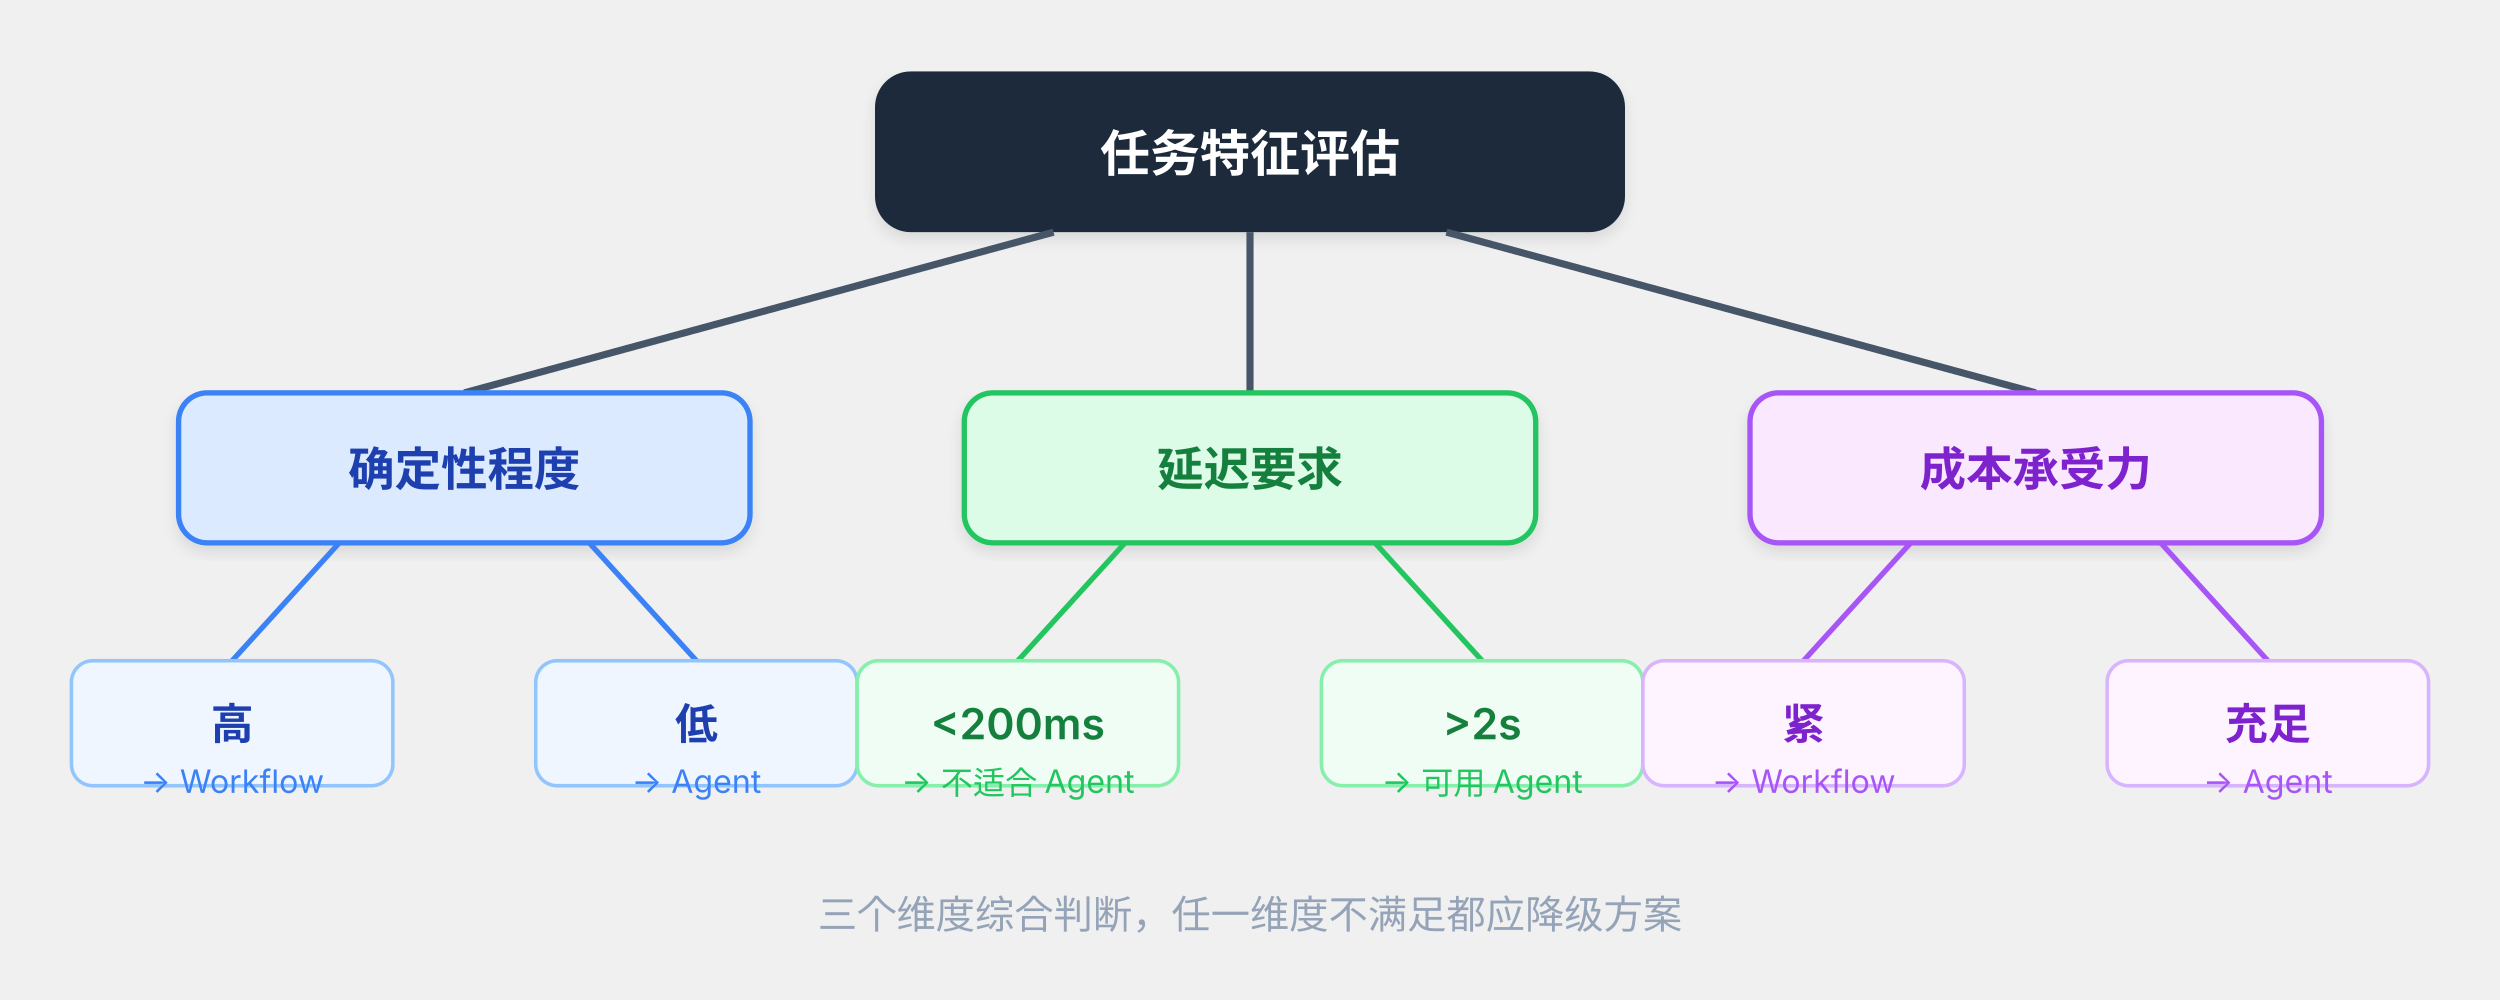
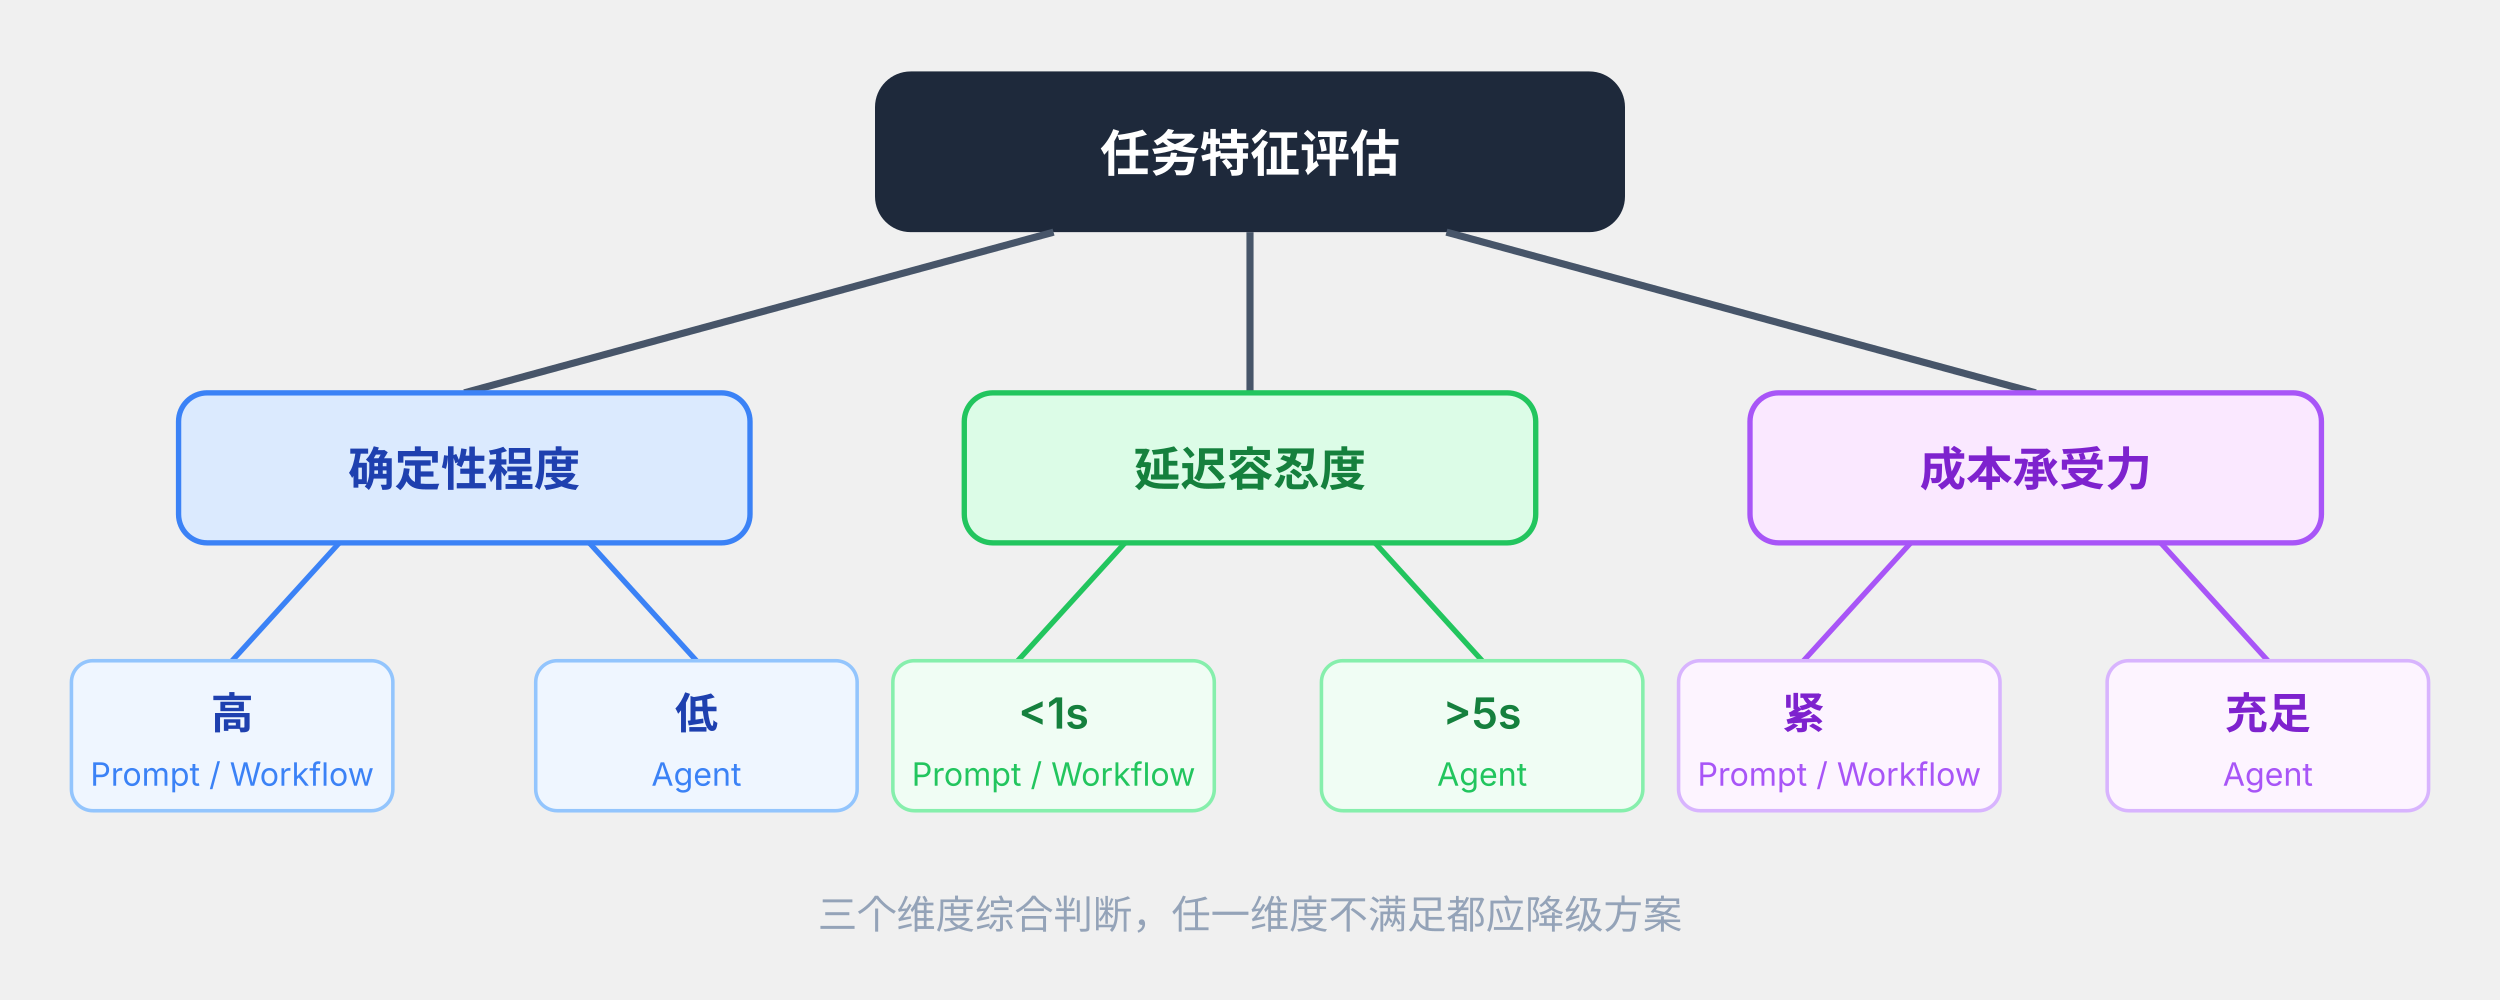
- <svg xmlns="http://www.w3.org/2000/svg" viewBox="0 0 700 280" font-family="-apple-system, 'Segoe UI', 'PingFang SC', 'Microsoft YaHei', sans-serif">
-   <defs>
-     <filter id="sh" x="-4%" y="-4%" width="108%" height="116%">
-       <feDropShadow dx="0" dy="2" stdDeviation="2" flood-opacity="0.1" />
-     </filter>
-   </defs>
-   <rect x="245" y="20" width="210" height="45" rx="10" fill="#1e293b" filter="url(#sh)" />
+ <svg xmlns="http://www.w3.org/2000/svg" viewBox="0 0 700 280" font-family="system-ui, -apple-system, 'PingFang SC', sans-serif">
+   <rect x="245" y="20" width="210" height="45" rx="10" fill="#1e293b" />
  <text x="350" y="48" text-anchor="middle" fill="white" font-size="14" font-weight="600">任务特征评估</text>
  <line x1="295" y1="65" x2="130" y2="110" stroke="#475569" stroke-width="2" />
  <line x1="350" y1="65" x2="350" y2="110" stroke="#475569" stroke-width="2" />
  <line x1="405" y1="65" x2="570" y2="110" stroke="#475569" stroke-width="2" />
-   <rect x="50" y="110" width="160" height="42" rx="8" fill="#dbeafe" stroke="#3b82f6" stroke-width="1.5" filter="url(#sh)" />
+   <rect x="50" y="110" width="160" height="42" rx="8" fill="#dbeafe" stroke="#3b82f6" stroke-width="1.5" />
  <text x="130" y="136" text-anchor="middle" fill="#1e40af" font-size="13" font-weight="600">确定性程度</text>
-   <rect x="270" y="110" width="160" height="42" rx="8" fill="#dcfce7" stroke="#22c55e" stroke-width="1.5" filter="url(#sh)" />
-   <text x="350" y="136" text-anchor="middle" fill="#15803d" font-size="13" font-weight="600">延迟要求</text>
-   <rect x="490" y="110" width="160" height="42" rx="8" fill="#fae8ff" stroke="#a855f7" stroke-width="1.5" filter="url(#sh)" />
+   <rect x="270" y="110" width="160" height="42" rx="8" fill="#dcfce7" stroke="#22c55e" stroke-width="1.5" />
+   <text x="350" y="136" text-anchor="middle" fill="#15803d" font-size="13" font-weight="600">延迟容忍度</text>
+   <rect x="490" y="110" width="160" height="42" rx="8" fill="#fae8ff" stroke="#a855f7" stroke-width="1.5" />
  <text x="570" y="136" text-anchor="middle" fill="#7e22ce" font-size="13" font-weight="600">成本承受力</text>
  <line x1="95" y1="152" x2="65" y2="185" stroke="#3b82f6" stroke-width="1.5" />
  <line x1="165" y1="152" x2="195" y2="185" stroke="#3b82f6" stroke-width="1.5" />
-   <rect x="20" y="185" width="90" height="35" rx="6" fill="#eff6ff" stroke="#93c5fd" stroke-width="1" />
-   <text x="65" y="207" text-anchor="middle" fill="#1e40af" font-size="12" font-weight="600">高</text>
-   <text x="65" y="222" text-anchor="middle" fill="#3b82f6" font-size="9">→ Workflow</text>
-   <rect x="150" y="185" width="90" height="35" rx="6" fill="#eff6ff" stroke="#93c5fd" stroke-width="1" />
-   <text x="195" y="207" text-anchor="middle" fill="#1e40af" font-size="12" font-weight="600">低</text>
-   <text x="195" y="222" text-anchor="middle" fill="#3b82f6" font-size="9">→ Agent</text>
+   <rect x="20" y="185" width="90" height="42" rx="6" fill="#eff6ff" stroke="#93c5fd" stroke-width="1" />
+   <text x="65" y="204" text-anchor="middle" fill="#1e40af" font-size="12" font-weight="600">高</text>
+   <text x="65" y="220" text-anchor="middle" fill="#3b82f6" font-size="9">Prompt / Workflow</text>
+   <rect x="150" y="185" width="90" height="42" rx="6" fill="#eff6ff" stroke="#93c5fd" stroke-width="1" />
+   <text x="195" y="204" text-anchor="middle" fill="#1e40af" font-size="12" font-weight="600">低</text>
+   <text x="195" y="220" text-anchor="middle" fill="#3b82f6" font-size="9">Agent</text>
  <line x1="315" y1="152" x2="285" y2="185" stroke="#22c55e" stroke-width="1.5" />
  <line x1="385" y1="152" x2="415" y2="185" stroke="#22c55e" stroke-width="1.5" />
-   <rect x="240" y="185" width="90" height="35" rx="6" fill="#f0fdf4" stroke="#86efac" stroke-width="1" />
-   <text x="285" y="207" text-anchor="middle" fill="#15803d" font-size="12" font-weight="600">&lt;200ms</text>
-   <text x="285" y="222" text-anchor="middle" fill="#22c55e" font-size="9">→ 不适合 Agent</text>
-   <rect x="370" y="185" width="90" height="35" rx="6" fill="#f0fdf4" stroke="#86efac" stroke-width="1" />
-   <text x="415" y="207" text-anchor="middle" fill="#15803d" font-size="12" font-weight="600">&gt;2s</text>
-   <text x="415" y="222" text-anchor="middle" fill="#22c55e" font-size="9">→ 可用 Agent</text>
+   <rect x="250" y="185" width="90" height="42" rx="6" fill="#f0fdf4" stroke="#86efac" stroke-width="1" />
+   <text x="295" y="204" text-anchor="middle" fill="#15803d" font-size="12" font-weight="600">&lt;1s</text>
+   <text x="295" y="220" text-anchor="middle" fill="#22c55e" font-size="9">Prompt / Workflow</text>
+   <rect x="370" y="185" width="90" height="42" rx="6" fill="#f0fdf4" stroke="#86efac" stroke-width="1" />
+   <text x="415" y="204" text-anchor="middle" fill="#15803d" font-size="12" font-weight="600">&gt;5s</text>
+   <text x="415" y="220" text-anchor="middle" fill="#22c55e" font-size="9">Agent</text>
  <line x1="535" y1="152" x2="505" y2="185" stroke="#a855f7" stroke-width="1.5" />
  <line x1="605" y1="152" x2="635" y2="185" stroke="#a855f7" stroke-width="1.5" />
-   <rect x="460" y="185" width="90" height="35" rx="6" fill="#fdf4ff" stroke="#d8b4fe" stroke-width="1" />
-   <text x="505" y="207" text-anchor="middle" fill="#7e22ce" font-size="12" font-weight="600">紧</text>
-   <text x="505" y="222" text-anchor="middle" fill="#a855f7" font-size="9">→ Workflow</text>
-   <rect x="590" y="185" width="90" height="35" rx="6" fill="#fdf4ff" stroke="#d8b4fe" stroke-width="1" />
-   <text x="635" y="207" text-anchor="middle" fill="#7e22ce" font-size="12" font-weight="600">充足</text>
-   <text x="635" y="222" text-anchor="middle" fill="#a855f7" font-size="9">→ Agent</text>
+   <rect x="470" y="185" width="90" height="42" rx="6" fill="#fdf4ff" stroke="#d8b4fe" stroke-width="1" />
+   <text x="505" y="204" text-anchor="middle" fill="#7e22ce" font-size="12" font-weight="600">紧</text>
+   <text x="515" y="220" text-anchor="middle" fill="#a855f7" font-size="9">Prompt / Workflow</text>
+   <rect x="590" y="185" width="90" height="42" rx="6" fill="#fdf4ff" stroke="#d8b4fe" stroke-width="1" />
+   <text x="635" y="204" text-anchor="middle" fill="#7e22ce" font-size="12" font-weight="600">充足</text>
+   <text x="635" y="220" text-anchor="middle" fill="#a855f7" font-size="9">Agent</text>
  <text x="350" y="260" text-anchor="middle" fill="#94a3b8" font-size="11">三个维度综合判断，任一维度不满足都应降级方案</text>
</svg>
